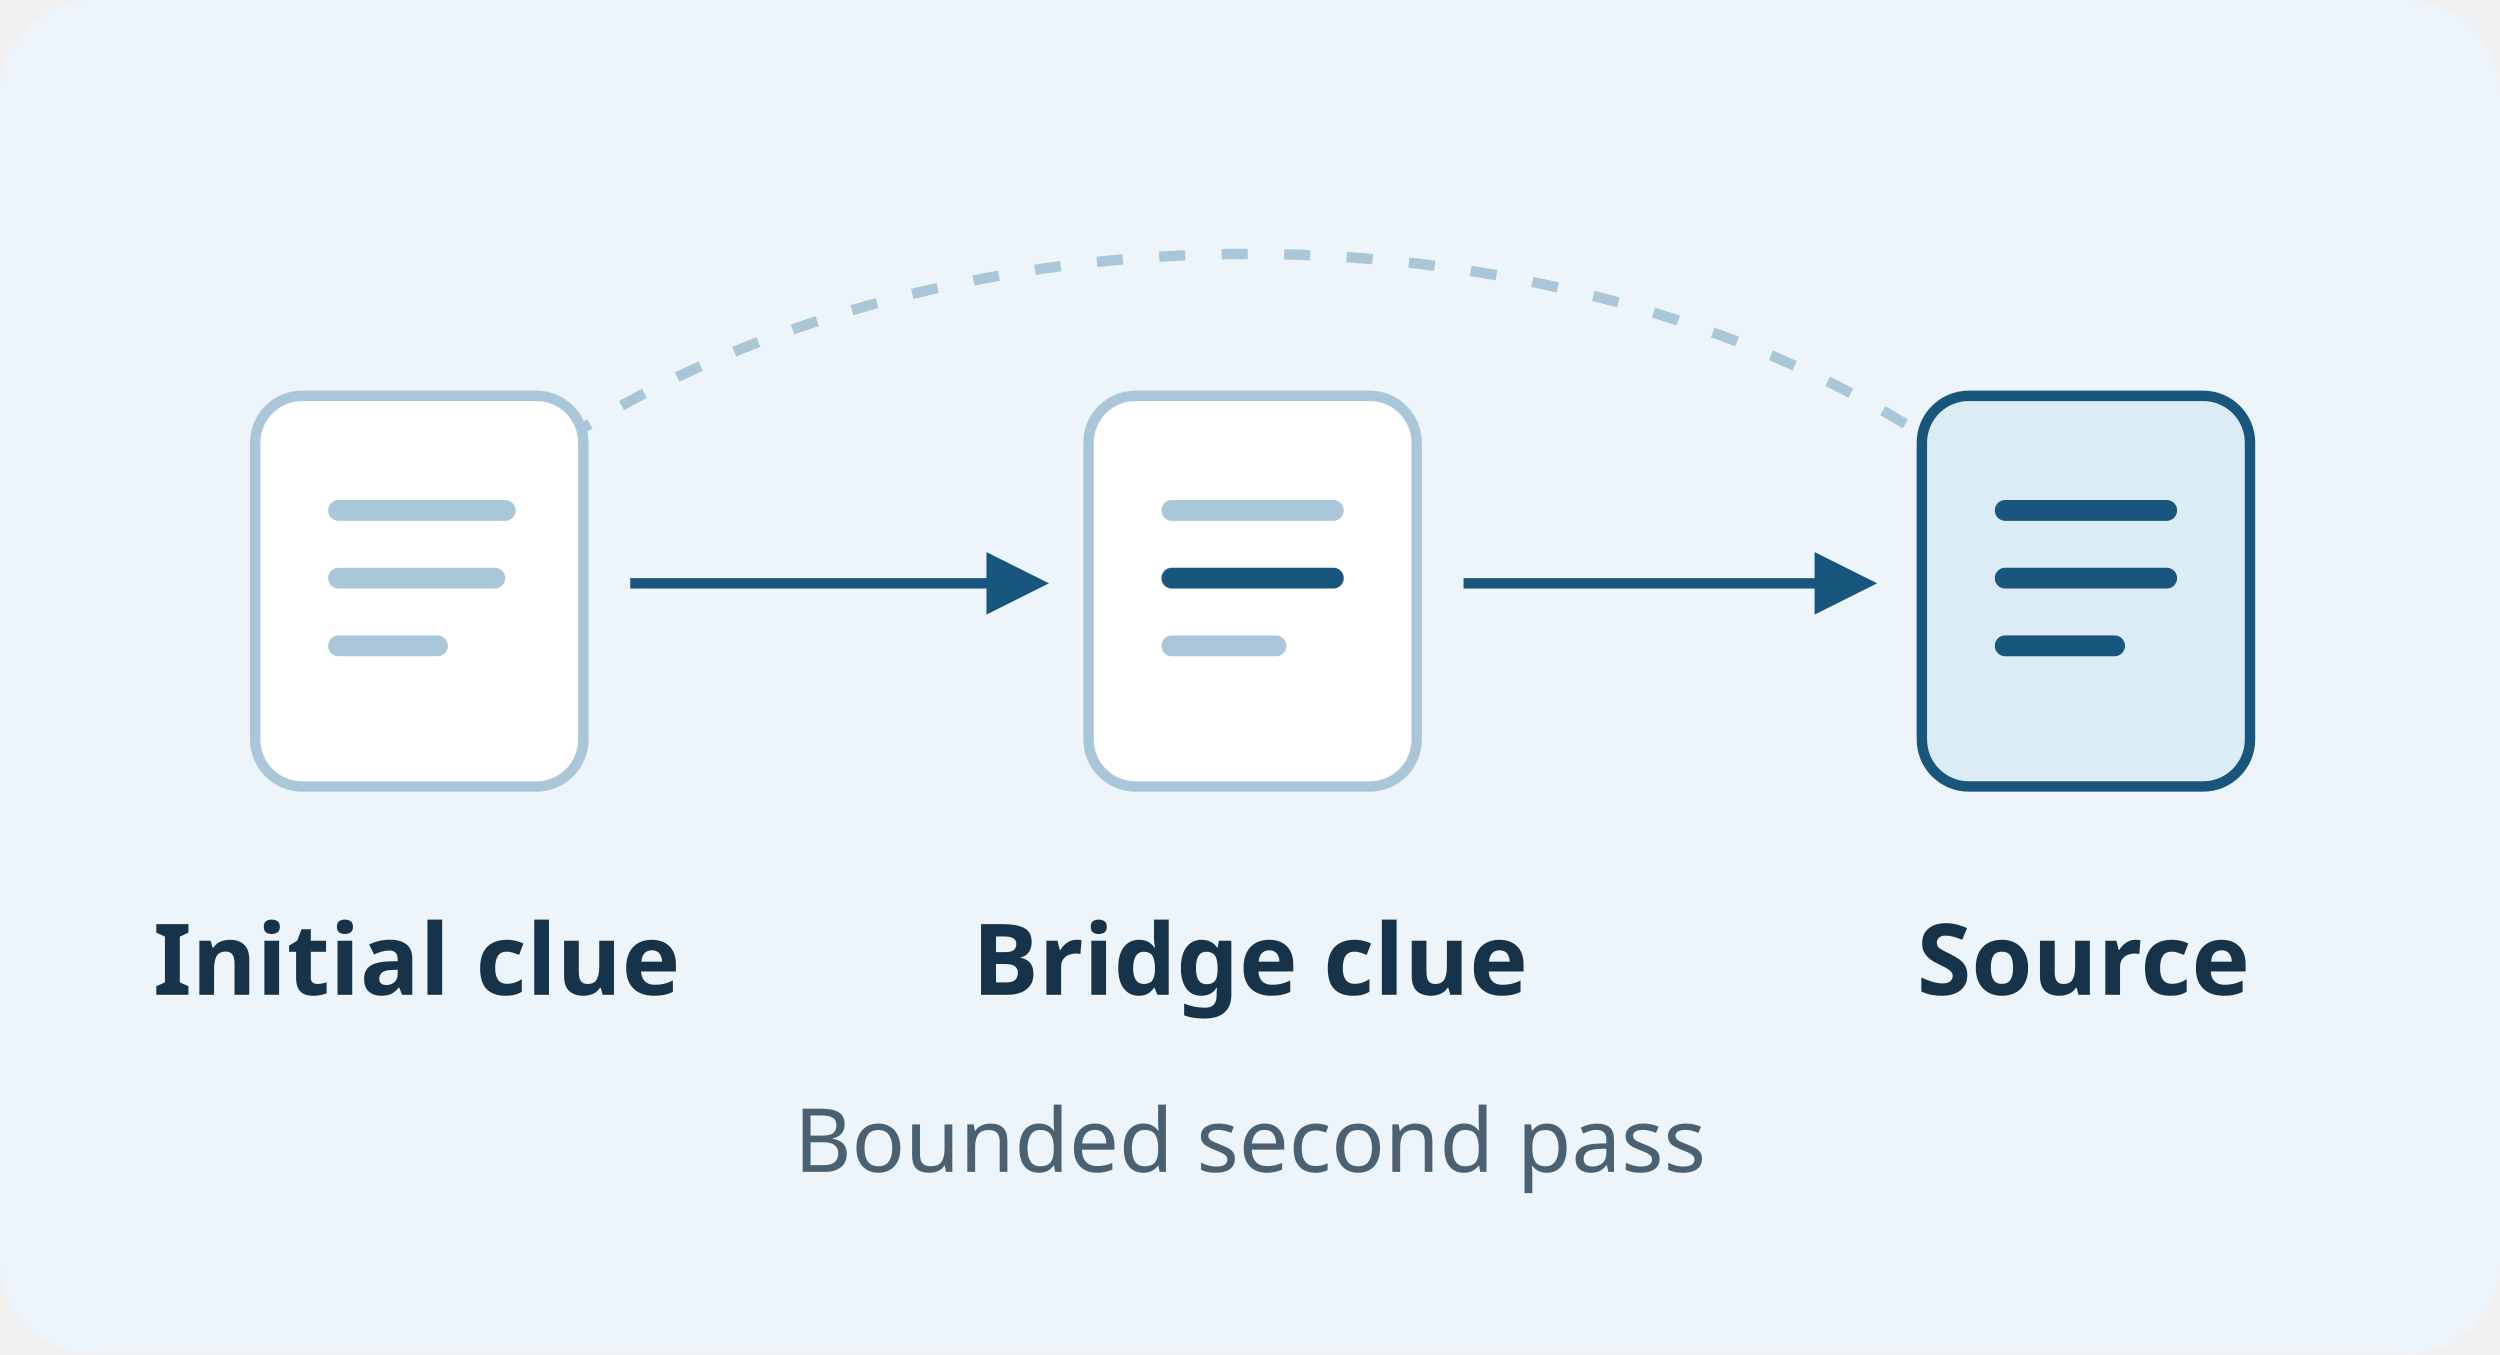
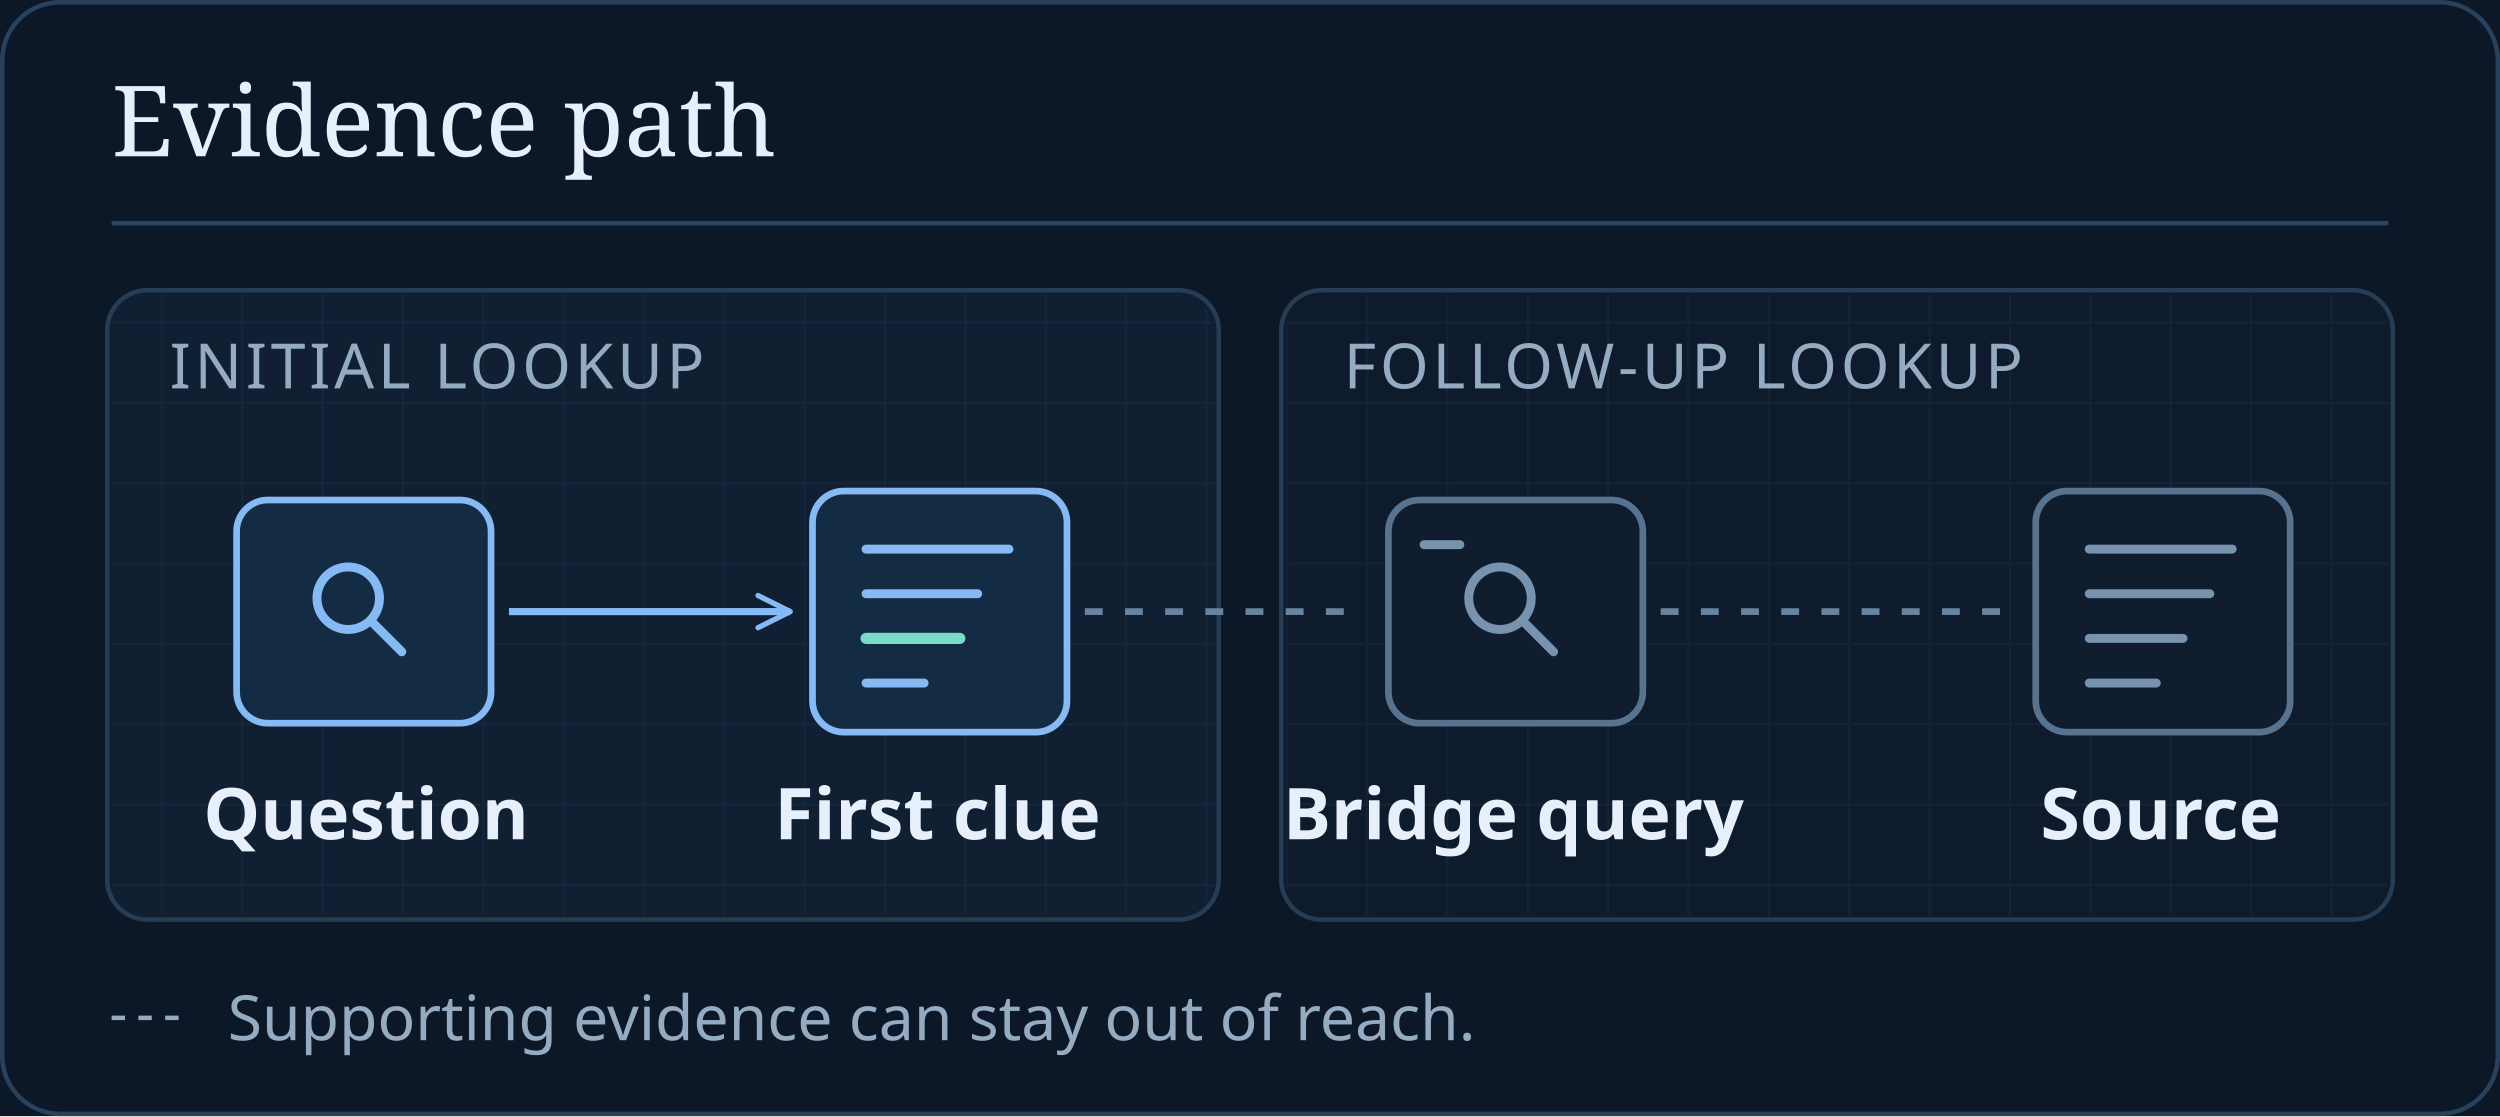
- <svg xmlns="http://www.w3.org/2000/svg" viewBox="0 0 480 260" role="img" aria-labelledby="title desc">
+ <svg xmlns="http://www.w3.org/2000/svg" viewBox="0 0 560 250" data-active-step="1" role="img" aria-labelledby="bridge-title bridge-desc">
  <defs>
-     <marker id="arrow" viewBox="0 0 10 10" refX="8" refY="5" markerWidth="6" markerHeight="6" orient="auto">
-       <path d="M0 0l10 5-10 5z" fill="#18567e" />
+     <pattern id="bridge-grid" width="18" height="18" patternUnits="userSpaceOnUse">
+       <path d="M18 0H0V18" fill="none" stroke="#20354e" stroke-opacity=".33" />
+     </pattern>
+     <marker id="bridge-blue-arrow" viewBox="0 0 8 8" refX="7" refY="4" markerWidth="6" markerHeight="6" orient="auto-start-reverse">
+       <path d="M1 1l6 3-6 3" fill="none" stroke="#85baf5" stroke-linecap="round" stroke-linejoin="round" />
+     </marker>
+     <marker id="bridge-mint-arrow" viewBox="0 0 8 8" refX="7" refY="4" markerWidth="6" markerHeight="6" orient="auto-start-reverse">
+       <path d="M1 1l6 3-6 3" fill="none" stroke="#79dcc9" stroke-linecap="round" stroke-linejoin="round" />
    </marker>
  </defs>
-   <rect width="480" height="260" rx="18" fill="#edf5fa" />
-   <g fill="none" stroke="#18567e" stroke-width="2" marker-end="url(#arrow)">
-     <path d="M121 112h78" />
-     <path d="M281 112h77" />
+   <style>
+     text { font-family: system-ui, sans-serif; fill: #e7f0fa; }
+     .heading { font: 22px Georgia, serif; }
+     .band-label { fill: #95abc2; font-size: 14px; letter-spacing: .06em; }
+     .node-label { font-size: 16px; font-weight: 560; }
+     .path-note { fill: #95abc2; font-size: 14px; }
+     .known { fill: #142b44; stroke: #85baf5; stroke-width: 1.5; }
+     .future { fill: #101d2e; stroke: #58738f; stroke-width: 1.5; }
+     .known-ink { fill: none; stroke: #85baf5; stroke-width: 2; stroke-linecap: round; stroke-linejoin: round; }
+     .future-ink { fill: none; stroke: #7893ae; stroke-width: 2; stroke-linecap: round; stroke-linejoin: round; }
+     .gap { fill: none; stroke: #6984a0; stroke-width: 1.5; stroke-dasharray: 4 5; }
+     .on-repair { display: none; }
+     svg[data-active-step="2"] .on-single { display: none; }
+     svg[data-active-step="2"] .on-repair { display: inline; }
+     svg[data-active-step="2"] .future { fill: #15362f; stroke: #79dcc9; }
+     svg[data-active-step="2"] .future-ink { stroke: #79dcc9; }
+     svg[data-active-step="2"] .late-band { fill: #102720; stroke: #34594e; }
+     @media (max-width: 400px) {
+       .heading { font-size: 24px; }
+       .band-label, .path-note { font-size: 16px; }
+       .node-label { font-size: 18px; }
+     }
+   </style>
+   <rect width="560" height="250" fill="#0c1727" />
+   <rect x=".5" y=".5" width="559" height="249" rx="13" fill="none" stroke="#28425e" />
+   <text class="heading" x="25" y="35">Evidence path</text>
+   <path d="M25 50h510" stroke="#2b4562" />
+   <rect x="24" y="65" width="249" height="141" rx="9" fill="#101f32" stroke="#263d56" />
+   <rect class="late-band" x="287" y="65" width="249" height="141" rx="9" fill="#0e1b2c" stroke="#263d56" />
+   <path d="M33 66h231a8 8 0 0 1 8 8v123a8 8 0 0 1-8 8H33a8 8 0 0 1-8-8V74a8 8 0 0 1 8-8Zm263 0h231a8 8 0 0 1 8 8v123a8 8 0 0 1-8 8H296a8 8 0 0 1-8-8V74a8 8 0 0 1 8-8Z" fill="url(#bridge-grid)" />
+   <text class="band-label" x="38" y="87">INITIAL LOOKUP</text>
+   <text class="band-label" x="301" y="87">FOLLOW-UP LOOKUP</text>
+   <path d="M114 137h63" stroke="#85baf5" fill="none" stroke-width="1.6" marker-end="url(#bridge-blue-arrow)" />
+   <path class="gap on-single" d="M243 137h63m66 0h79" />
+   <g class="on-repair" fill="none" stroke="#79dcc9" stroke-width="1.8" marker-end="url(#bridge-mint-arrow)">
+     <path d="M243 137h63" />
+     <path d="M372 137h79" />
  </g>
-   <path d="M109 84C183 37 297 37 370 84" fill="none" stroke="#a9c7d9" stroke-width="2" stroke-dasharray="5 7" />
-   <g fill="#fff" stroke="#a9c7d9" stroke-width="2">
-     <rect x="49" y="76" width="63" height="75" rx="9" />
-     <rect x="209" y="76" width="63" height="75" rx="9" />
-     <rect x="369" y="76" width="63" height="75" rx="9" stroke="#18567e" fill="#dcecf6" />
+   <rect class="known" x="53" y="112" width="57" height="50" rx="7" />
+   <path class="known-ink" d="M71 134a7 7 0 1 1 14 0 7 7 0 0 1-14 0Zm12 5 7 7" />
+   <rect class="known" x="182" y="110" width="57" height="54" rx="7" />
+   <path class="known-ink" d="M194 123h32m-32 10h25m-25 10h21m-21 10h13" />
+   <path d="M194 143h21" stroke="#79dcc9" stroke-width="2.5" stroke-linecap="round" />
+   <rect class="future" x="311" y="112" width="57" height="50" rx="7" />
+   <path class="future-ink" d="M329 134a7 7 0 1 1 14 0 7 7 0 0 1-14 0Zm12 5 7 7m-29-24h8" />
+   <rect class="future" x="456" y="110" width="57" height="54" rx="7" />
+   <path class="future-ink" d="M468 123h32m-32 10h27m-27 10h21m-21 10h15" />
+   <g class="node-label" text-anchor="middle">
+     <text x="82" y="188">Question</text>
+     <text x="210" y="188">First clue</text>
+     <text x="339" y="188">Bridge query</text>
+     <text x="484" y="188">Source</text>
  </g>
-   <g stroke-linecap="round" stroke-width="4" fill="none">
-     <path d="M65 98h32m-32 13h30m-30 13h19" stroke="#a9c7d9" />
-     <path d="M225 98h31m-31 26h20" stroke="#a9c7d9" />
-     <path d="M225 111h31m129-13h31m-31 13h31m-31 13h21" stroke="#18567e" />
-   </g>
-   <g fill="#17334a" font-family="system-ui,sans-serif" font-size="19" font-weight="650" text-anchor="middle">
-     <text x="80" y="191">Initial clue</text>
-     <text x="240" y="191">Bridge clue</text>
-     <text x="400" y="191">Source</text>
-   </g>
-   <text x="240" y="225" fill="#4a6173" font-family="system-ui,sans-serif" font-size="17" text-anchor="middle">Bounded second pass</text>
+   <path class="on-single" d="M25 228h18" stroke="#95abc2" stroke-dasharray="3 3" />
+   <path class="on-repair" d="M25 228h18" stroke="#79dcc9" stroke-width="2" />
+   <text class="path-note on-single" x="51" y="233">Supporting evidence can stay out of reach.</text>
+   <text class="path-note on-repair" x="51" y="233">The extra search follows a clue from the initial result.</text>
</svg>
